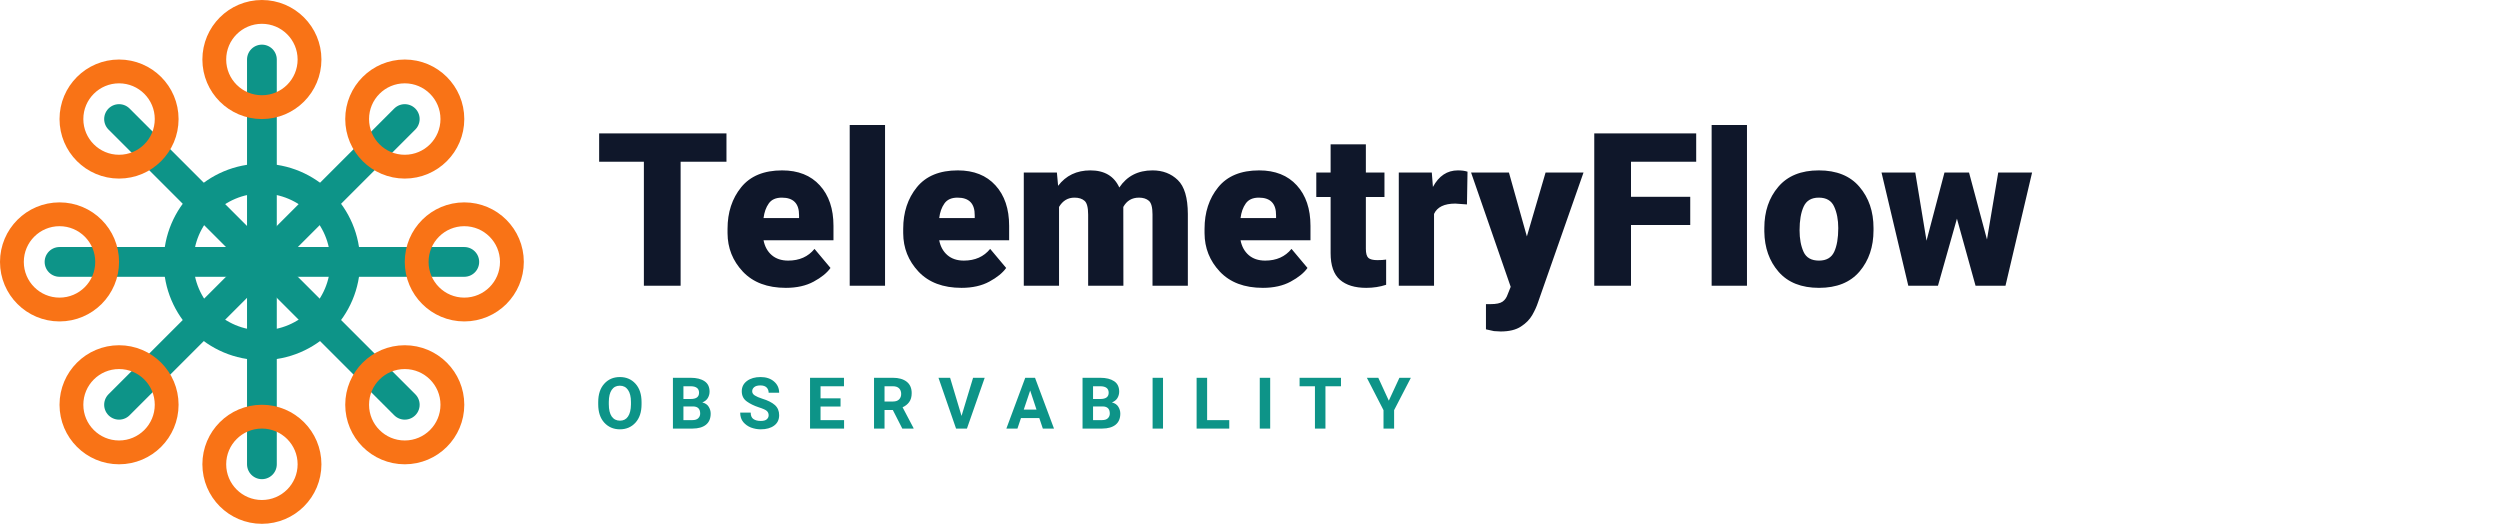
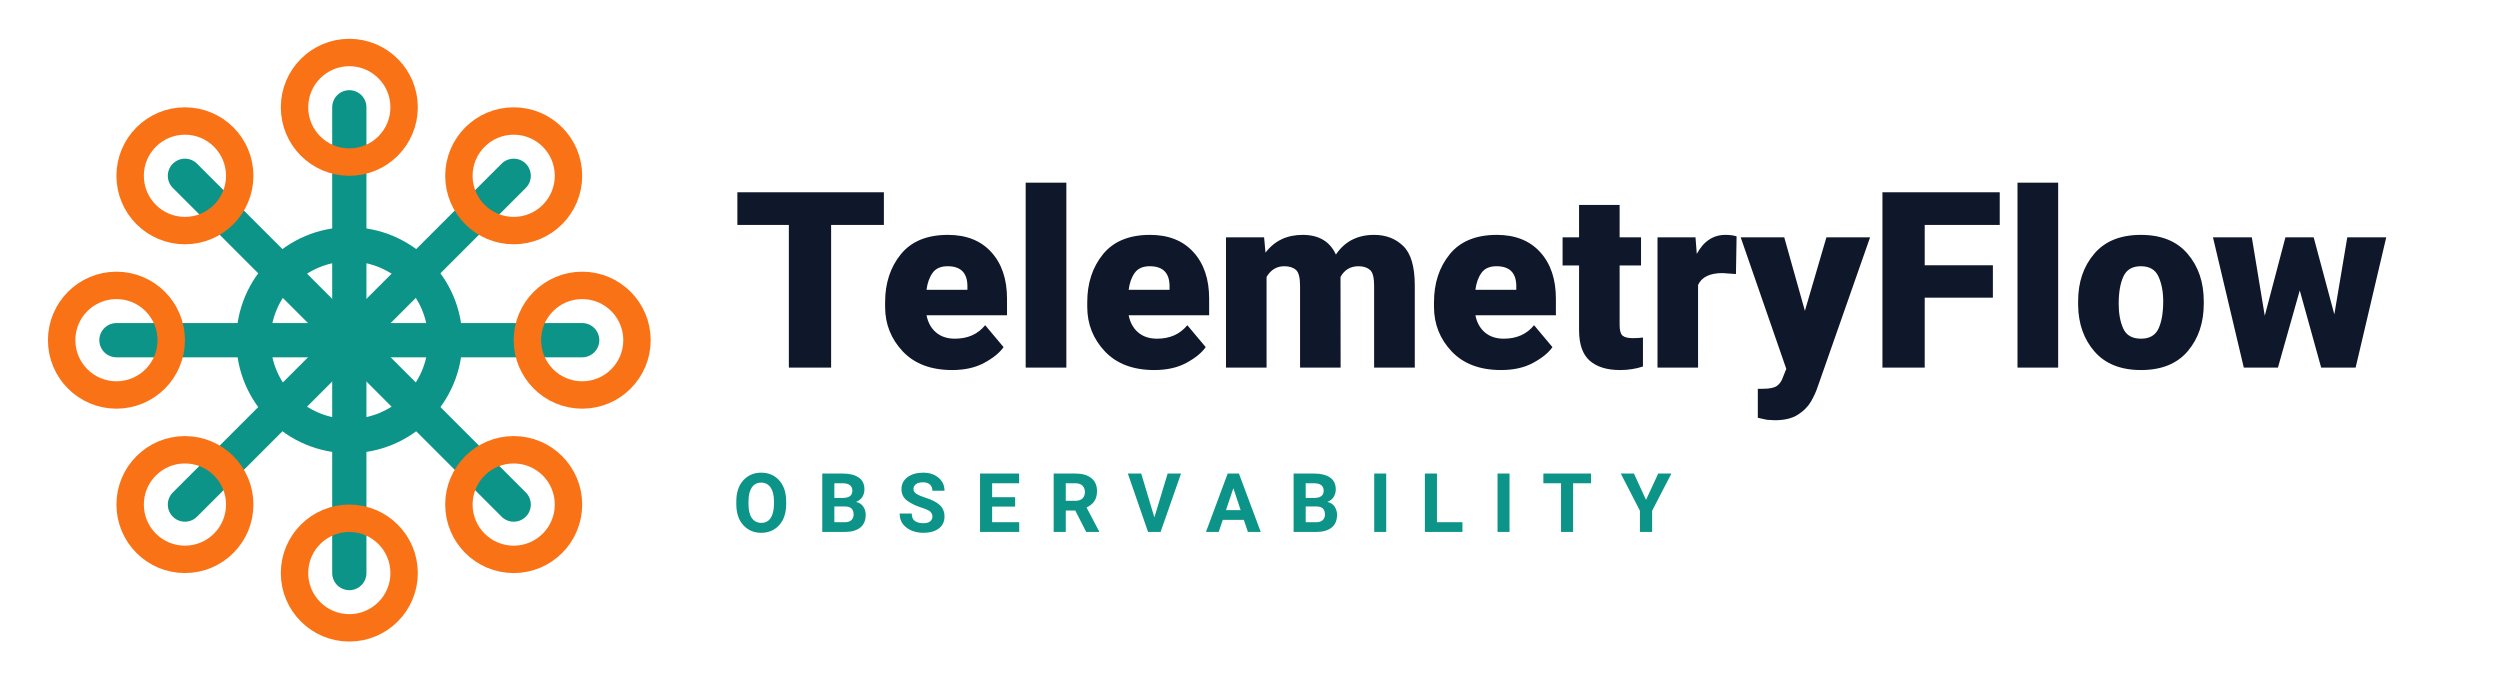
- <svg xmlns="http://www.w3.org/2000/svg" viewBox="0 0 420 88" width="1260" height="264">
-   <g id="icon">
-     <g stroke="#0d9488" stroke-width="5" stroke-linecap="round">
-       <line x1="44" y1="44" x2="44" y2="10" />
-       <line x1="44" y1="44" x2="68" y2="20" />
-       <line x1="44" y1="44" x2="78" y2="44" />
-       <line x1="44" y1="44" x2="68" y2="68" />
-       <line x1="44" y1="44" x2="44" y2="78" />
-       <line x1="44" y1="44" x2="20" y2="68" />
-       <line x1="44" y1="44" x2="10" y2="44" />
-       <line x1="44" y1="44" x2="20" y2="20" />
+ <svg xmlns="http://www.w3.org/2000/svg" viewBox="0 0 365 97" width="1095" height="295">
+   <g transform="translate(7,5)">
+     <g id="icon">
+       <g stroke="#0d9488" stroke-width="5" stroke-linecap="round">
+         <line x1="44" y1="44" x2="44" y2="10" />
+         <line x1="44" y1="44" x2="68" y2="20" />
+         <line x1="44" y1="44" x2="78" y2="44" />
+         <line x1="44" y1="44" x2="68" y2="68" />
+         <line x1="44" y1="44" x2="44" y2="78" />
+         <line x1="44" y1="44" x2="20" y2="68" />
+         <line x1="44" y1="44" x2="10" y2="44" />
+         <line x1="44" y1="44" x2="20" y2="20" />
+       </g>
+       <g fill="none" stroke="#f97316" stroke-width="4">
+         <circle cx="44" cy="10" r="8" />
+         <circle cx="68" cy="20" r="8" />
+         <circle cx="78" cy="44" r="8" />
+         <circle cx="68" cy="68" r="8" />
+         <circle cx="44" cy="78" r="8" />
+         <circle cx="20" cy="68" r="8" />
+         <circle cx="10" cy="44" r="8" />
+         <circle cx="20" cy="20" r="8" />
+       </g>
+       <circle cx="44" cy="44" r="14" fill="none" stroke="#0d9488" stroke-width="5" />
+       <line x1="37" y1="37" x2="51" y2="51" stroke="#0d9488" stroke-width="4" stroke-linecap="round" />
+       <line x1="51" y1="37" x2="37" y2="51" stroke="#0d9488" stroke-width="4" stroke-linecap="round" />
    </g>
-     <g fill="none" stroke="#f97316" stroke-width="4">
-       <circle cx="44" cy="10" r="8" />
-       <circle cx="68" cy="20" r="8" />
-       <circle cx="78" cy="44" r="8" />
-       <circle cx="68" cy="68" r="8" />
-       <circle cx="44" cy="78" r="8" />
-       <circle cx="20" cy="68" r="8" />
-       <circle cx="10" cy="44" r="8" />
-       <circle cx="20" cy="20" r="8" />
-     </g>
-     <circle cx="44" cy="44" r="14" fill="none" stroke="#0d9488" stroke-width="5" />
-     <line x1="37" y1="37" x2="51" y2="51" stroke="#0d9488" stroke-width="4" stroke-linecap="round" />
-     <line x1="51" y1="37" x2="37" y2="51" stroke="#0d9488" stroke-width="4" stroke-linecap="round" />
+     <text x="100" y="48" font-family="system-ui,-apple-system,BlinkMacSystemFont,Roboto,sans-serif" font-size="36" font-weight="800" fill="#0f172a">TelemetryFlow</text>
+     <text x="100" y="72" font-family="system-ui,-apple-system,BlinkMacSystemFont,Roboto,sans-serif" font-size="12" font-weight="600" fill="#0d9488" letter-spacing="4">OBSERVABILITY</text>
  </g>
-   <text x="100" y="48" font-family="system-ui,-apple-system,BlinkMacSystemFont,Roboto,sans-serif" font-size="36" font-weight="800" fill="#0f172a">TelemetryFlow</text>
-   <text x="100" y="72" font-family="system-ui,-apple-system,BlinkMacSystemFont,Roboto,sans-serif" font-size="12" font-weight="600" fill="#0d9488" letter-spacing="4">OBSERVABILITY</text>
</svg>
